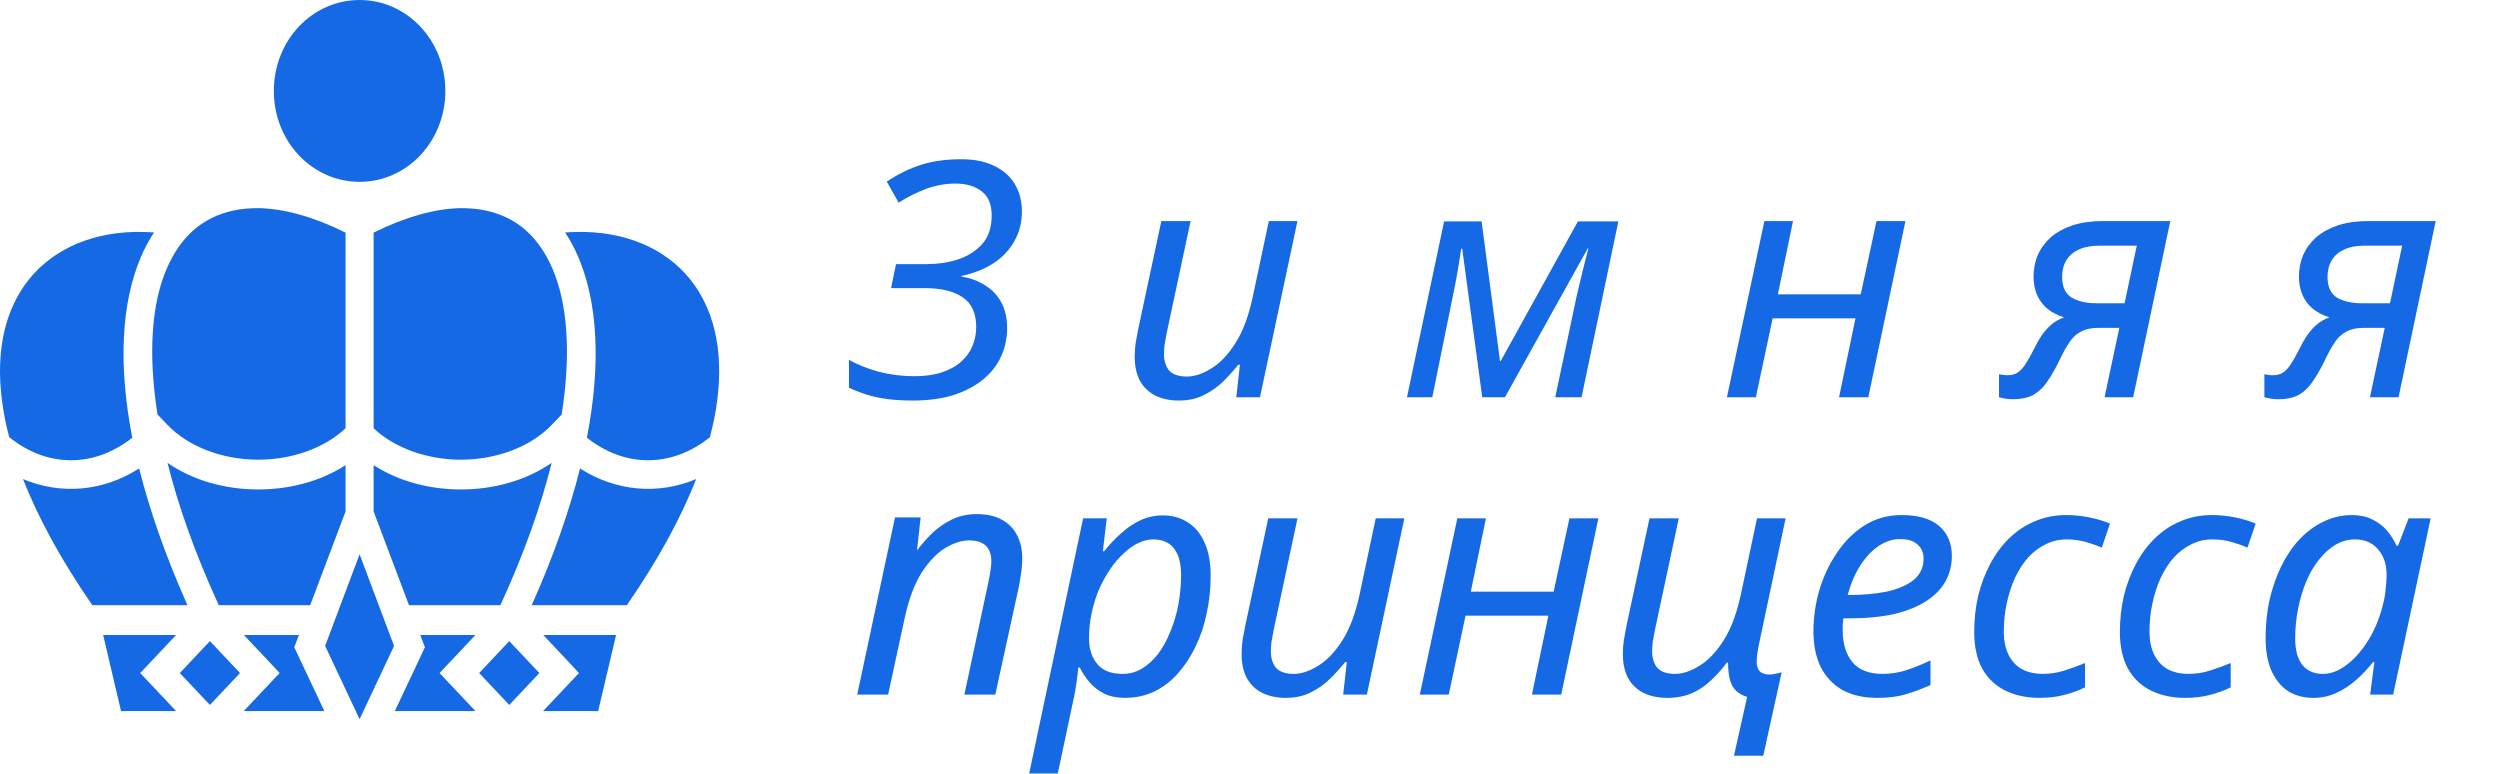
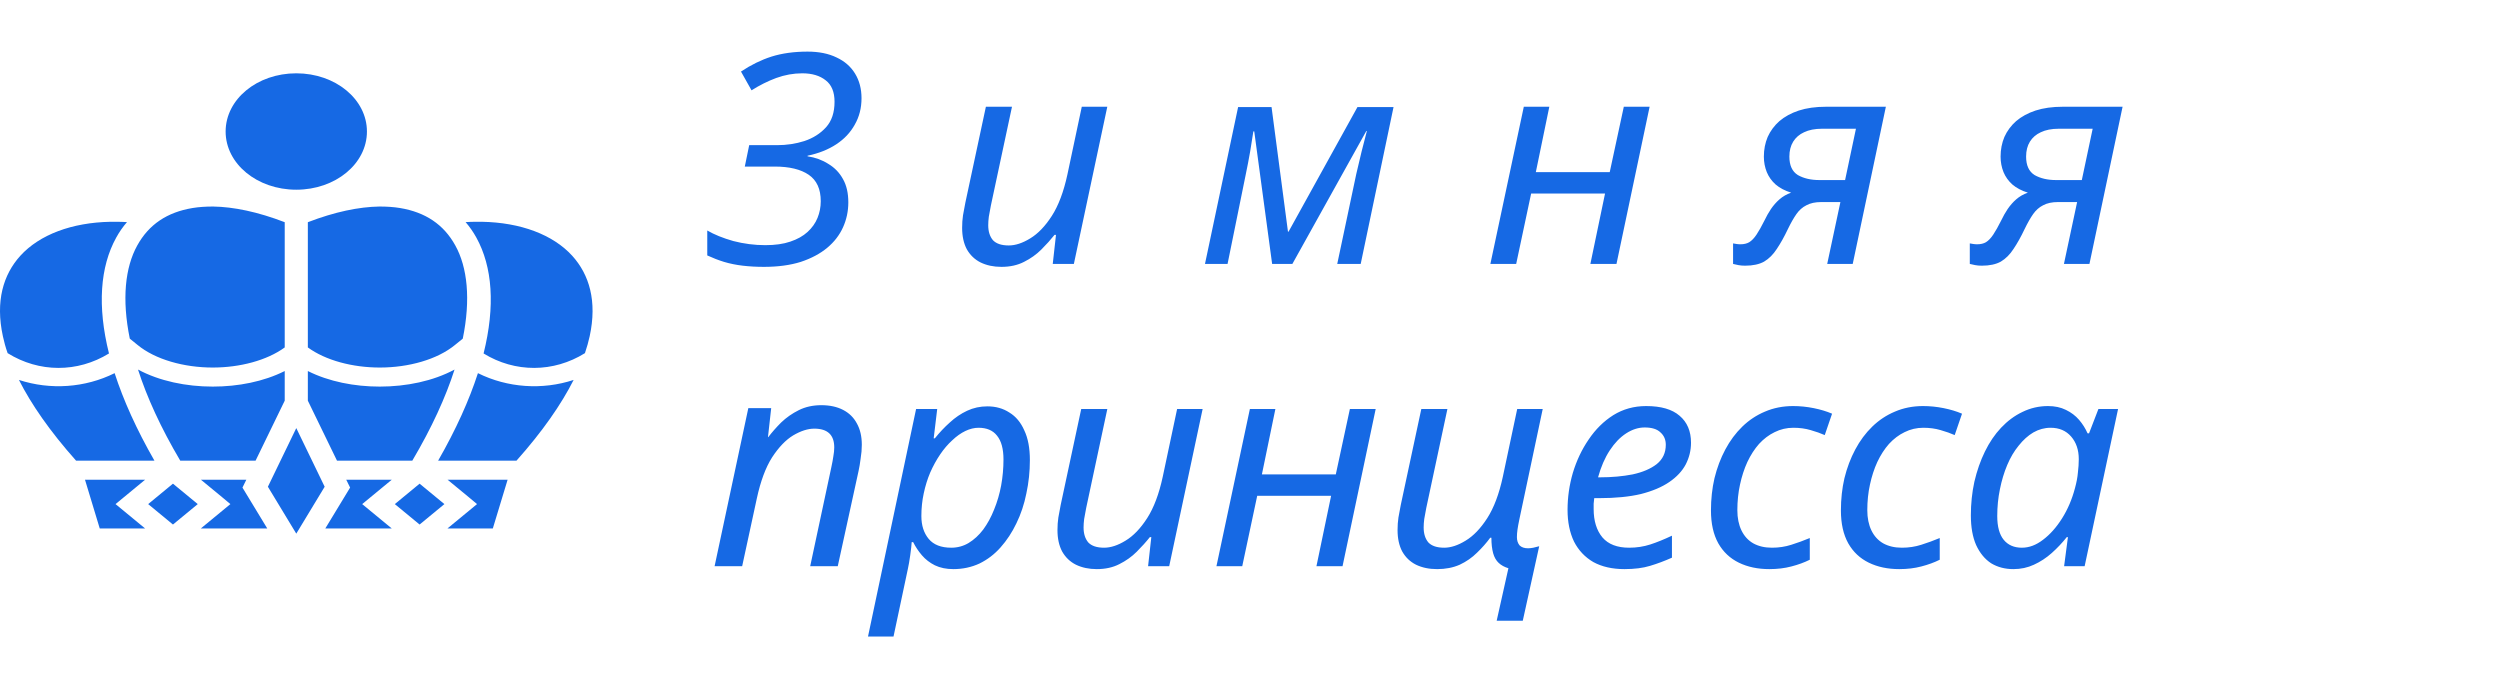
- <svg xmlns="http://www.w3.org/2000/svg" width="365" height="113" viewBox="0 0 365 113" fill="none">
-   <path d="M133.216 58.48C132 58.48 130.848 58.416 129.76 58.288C128.672 58.16 127.648 57.952 126.688 57.664C125.76 57.376 124.848 57.024 123.952 56.608V52.528C125.104 53.2 126.528 53.776 128.224 54.256C129.952 54.704 131.696 54.928 133.456 54.928C135.056 54.928 136.416 54.736 137.536 54.352C138.688 53.968 139.632 53.44 140.368 52.768C141.104 52.096 141.648 51.328 142 50.464C142.352 49.6 142.528 48.688 142.528 47.728C142.528 45.744 141.872 44.304 140.56 43.408C139.248 42.512 137.392 42.064 134.992 42.064H130.096L130.816 38.56H135.376C136.944 38.56 138.432 38.336 139.84 37.888C141.28 37.408 142.464 36.656 143.392 35.632C144.32 34.608 144.784 33.216 144.784 31.456C144.784 29.856 144.304 28.688 143.344 27.952C142.384 27.184 141.104 26.8 139.504 26.8C138.064 26.8 136.64 27.056 135.232 27.568C133.856 28.08 132.512 28.752 131.2 29.584L129.472 26.512C131.104 25.424 132.768 24.608 134.464 24.064C136.192 23.52 138.16 23.248 140.368 23.248C142.224 23.248 143.808 23.568 145.12 24.208C146.432 24.816 147.44 25.696 148.144 26.848C148.848 28 149.2 29.344 149.2 30.88C149.2 32.48 148.832 33.92 148.096 35.2C147.392 36.48 146.384 37.552 145.072 38.416C143.76 39.28 142.192 39.904 140.368 40.288V40.384C141.648 40.576 142.784 40.992 143.776 41.632C144.8 42.24 145.6 43.072 146.176 44.128C146.752 45.152 147.04 46.416 147.04 47.92C147.04 49.36 146.752 50.72 146.176 52C145.6 53.28 144.736 54.4 143.584 55.36C142.432 56.32 140.992 57.088 139.264 57.664C137.536 58.208 135.52 58.48 133.216 58.48ZM172.1 58.48C170.82 58.48 169.684 58.24 168.692 57.76C167.732 57.28 166.98 56.56 166.436 55.6C165.924 54.64 165.668 53.472 165.668 52.096C165.668 51.36 165.716 50.672 165.812 50.032C165.94 49.36 166.068 48.672 166.196 47.968L169.556 32.272H173.828L170.372 48.448C170.244 49.152 170.132 49.76 170.036 50.272C169.972 50.784 169.94 51.248 169.94 51.664C169.94 52.688 170.196 53.504 170.708 54.112C171.252 54.688 172.116 54.976 173.3 54.976C174.388 54.976 175.556 54.592 176.804 53.824C178.084 53.056 179.268 51.824 180.356 50.128C181.444 48.432 182.292 46.176 182.9 43.36L185.252 32.272H189.428L183.956 58H180.5L181.028 53.248H180.788C180.18 54.016 179.46 54.816 178.628 55.648C177.828 56.448 176.884 57.12 175.796 57.664C174.74 58.208 173.508 58.48 172.1 58.48ZM205.417 58L210.841 32.32H216.313L219.001 52.72H219.097L230.377 32.32H236.281L230.905 58H227.065L230.185 43.264C230.473 42.048 230.761 40.832 231.049 39.616C231.369 38.4 231.657 37.28 231.913 36.256H231.817L219.721 58H216.409L213.481 36.304H213.337C213.209 37.2 213.033 38.304 212.809 39.616C212.585 40.896 212.345 42.144 212.089 43.36L209.113 58H205.417ZM252.131 58L257.603 32.272H261.779L259.571 42.976H271.668L273.971 32.272H278.196L272.772 58H268.499L270.899 46.48H258.803L256.355 58H252.131ZM293.824 58.288C293.408 58.288 293.04 58.256 292.72 58.192C292.368 58.128 292.08 58.064 291.856 58V54.64C292.016 54.672 292.208 54.704 292.432 54.736C292.624 54.768 292.832 54.784 293.056 54.784C293.632 54.784 294.112 54.672 294.496 54.448C294.912 54.192 295.312 53.776 295.696 53.2C296.08 52.624 296.512 51.856 296.992 50.896C297.312 50.224 297.664 49.6 298.048 49.024C298.464 48.416 298.928 47.888 299.44 47.44C299.984 46.96 300.624 46.592 301.36 46.336C300.336 46.016 299.488 45.568 298.816 44.992C298.176 44.416 297.696 43.744 297.376 42.976C297.056 42.176 296.896 41.328 296.896 40.432C296.896 39.28 297.104 38.208 297.52 37.216C297.968 36.224 298.608 35.36 299.44 34.624C300.304 33.888 301.36 33.312 302.608 32.896C303.888 32.48 305.376 32.272 307.072 32.272H316.864L311.44 58H307.264L309.424 47.872H306.304C305.312 47.872 304.496 48.048 303.856 48.4C303.216 48.72 302.672 49.2 302.224 49.84C301.776 50.48 301.312 51.296 300.832 52.288C300.224 53.568 299.616 54.656 299.008 55.552C298.432 56.448 297.744 57.136 296.944 57.616C296.144 58.064 295.104 58.288 293.824 58.288ZM305.968 44.272H310.192L311.968 35.872H306.4C305.248 35.872 304.272 36.064 303.472 36.448C302.704 36.8 302.112 37.312 301.696 37.984C301.28 38.656 301.072 39.472 301.072 40.432C301.072 41.872 301.536 42.88 302.464 43.456C303.424 44 304.592 44.272 305.968 44.272ZM332.571 58.288C332.155 58.288 331.787 58.256 331.466 58.192C331.114 58.128 330.826 58.064 330.602 58V54.64C330.762 54.672 330.954 54.704 331.178 54.736C331.37 54.768 331.579 54.784 331.803 54.784C332.379 54.784 332.859 54.672 333.243 54.448C333.659 54.192 334.059 53.776 334.443 53.2C334.827 52.624 335.259 51.856 335.739 50.896C336.059 50.224 336.411 49.6 336.795 49.024C337.211 48.416 337.675 47.888 338.187 47.44C338.731 46.96 339.371 46.592 340.107 46.336C339.083 46.016 338.235 45.568 337.562 44.992C336.923 44.416 336.443 43.744 336.123 42.976C335.803 42.176 335.643 41.328 335.643 40.432C335.643 39.28 335.851 38.208 336.267 37.216C336.715 36.224 337.355 35.36 338.187 34.624C339.051 33.888 340.107 33.312 341.355 32.896C342.635 32.48 344.123 32.272 345.819 32.272H355.611L350.187 58H346.011L348.171 47.872H345.051C344.059 47.872 343.243 48.048 342.603 48.4C341.963 48.72 341.419 49.2 340.971 49.84C340.523 50.48 340.059 51.296 339.579 52.288C338.971 53.568 338.363 54.656 337.755 55.552C337.179 56.448 336.491 57.136 335.691 57.616C334.891 58.064 333.851 58.288 332.571 58.288ZM344.715 44.272H348.939L350.715 35.872H345.147C343.995 35.872 343.019 36.064 342.219 36.448C341.451 36.8 340.859 37.312 340.443 37.984C340.027 38.656 339.819 39.472 339.819 40.432C339.819 41.872 340.283 42.88 341.211 43.456C342.171 44 343.339 44.272 344.715 44.272Z" fill="#1669E4" />
-   <path d="M125.152 101.409L130.672 75.537H134.416L133.888 80.289H133.936C134.544 79.489 135.248 78.689 136.048 77.889C136.88 77.089 137.84 76.417 138.928 75.873C140.016 75.329 141.248 75.057 142.624 75.057C144 75.057 145.184 75.313 146.176 75.825C147.168 76.337 147.92 77.073 148.432 78.033C148.976 78.993 149.248 80.161 149.248 81.537C149.248 82.273 149.184 83.025 149.056 83.793C148.96 84.561 148.848 85.233 148.72 85.809L145.312 101.409H140.8L144.256 85.233C144.416 84.497 144.528 83.889 144.592 83.409C144.688 82.897 144.736 82.417 144.736 81.969C144.736 80.945 144.464 80.177 143.92 79.665C143.376 79.153 142.56 78.897 141.472 78.897C140.416 78.897 139.264 79.265 138.016 80.001C136.8 80.737 135.648 81.937 134.56 83.601C133.504 85.265 132.672 87.505 132.064 90.321L129.664 101.409H125.152ZM150.261 112.929L158.133 75.681H161.589L161.013 80.481H161.205C161.973 79.521 162.789 78.657 163.653 77.889C164.517 77.089 165.461 76.449 166.485 75.969C167.509 75.489 168.613 75.249 169.797 75.249C171.173 75.249 172.373 75.585 173.397 76.257C174.453 76.897 175.269 77.873 175.845 79.185C176.453 80.465 176.757 82.081 176.757 84.033C176.757 85.921 176.565 87.745 176.181 89.505C175.829 91.265 175.285 92.897 174.549 94.401C173.845 95.873 172.981 97.185 171.957 98.337C170.965 99.457 169.813 100.337 168.501 100.977C167.189 101.585 165.765 101.889 164.229 101.889C163.077 101.889 162.069 101.681 161.205 101.265C160.373 100.849 159.669 100.305 159.093 99.633C158.517 98.961 158.037 98.241 157.653 97.473H157.413C157.381 97.985 157.301 98.705 157.173 99.633C157.045 100.529 156.917 101.265 156.789 101.841L154.437 112.929H150.261ZM163.893 98.385C164.917 98.385 165.861 98.129 166.725 97.617C167.621 97.073 168.421 96.337 169.125 95.409C169.829 94.449 170.421 93.361 170.901 92.145C171.413 90.897 171.797 89.585 172.053 88.209C172.309 86.801 172.437 85.377 172.437 83.937C172.437 82.209 172.085 80.913 171.381 80.049C170.709 79.185 169.701 78.753 168.357 78.753C167.653 78.753 166.933 78.929 166.197 79.281C165.461 79.633 164.741 80.145 164.037 80.817C163.333 81.457 162.677 82.225 162.069 83.121C161.461 84.017 160.917 85.009 160.437 86.097C159.989 87.153 159.637 88.289 159.381 89.505C159.125 90.689 158.997 91.921 158.997 93.201C158.997 94.737 159.397 95.985 160.197 96.945C160.997 97.905 162.229 98.385 163.893 98.385ZM187.706 101.889C186.426 101.889 185.29 101.649 184.298 101.169C183.338 100.689 182.586 99.969 182.042 99.009C181.53 98.049 181.274 96.881 181.274 95.505C181.274 94.769 181.322 94.081 181.418 93.441C181.546 92.769 181.674 92.081 181.802 91.377L185.162 75.681H189.434L185.978 91.857C185.85 92.561 185.738 93.169 185.642 93.681C185.578 94.193 185.546 94.657 185.546 95.073C185.546 96.097 185.802 96.913 186.314 97.521C186.858 98.097 187.722 98.385 188.906 98.385C189.994 98.385 191.162 98.001 192.41 97.233C193.69 96.465 194.874 95.233 195.962 93.537C197.05 91.841 197.898 89.585 198.506 86.769L200.858 75.681H205.034L199.562 101.409H196.106L196.634 96.657H196.394C195.786 97.425 195.066 98.225 194.234 99.057C193.434 99.857 192.49 100.529 191.402 101.073C190.346 101.617 189.114 101.889 187.706 101.889ZM207.295 101.409L212.767 75.681H216.943L214.735 86.385H226.831L229.135 75.681H233.359L227.935 101.409H223.663L226.063 89.889H213.967L211.519 101.409H207.295ZM255.083 101.745C254.443 101.553 253.915 101.265 253.499 100.881C253.083 100.497 252.779 99.969 252.587 99.297C252.395 98.593 252.299 97.745 252.299 96.753H252.107C251.499 97.585 250.779 98.401 249.947 99.201C249.147 100.001 248.203 100.657 247.115 101.169C246.027 101.649 244.795 101.889 243.419 101.889C242.107 101.889 240.955 101.649 239.963 101.169C239.003 100.689 238.251 99.969 237.707 99.009C237.195 98.049 236.939 96.881 236.939 95.505C236.939 94.769 236.987 94.081 237.083 93.441C237.211 92.769 237.339 92.081 237.467 91.377L240.827 75.681H245.099L241.643 91.857C241.515 92.561 241.403 93.169 241.307 93.681C241.243 94.193 241.211 94.657 241.211 95.073C241.211 96.097 241.467 96.913 241.979 97.521C242.523 98.097 243.387 98.385 244.571 98.385C245.659 98.385 246.827 98.001 248.075 97.233C249.355 96.465 250.539 95.233 251.627 93.537C252.715 91.841 253.563 89.585 254.171 86.769L256.523 75.681H260.699L256.859 93.825C256.731 94.433 256.635 94.961 256.571 95.409C256.507 95.857 256.475 96.273 256.475 96.657C256.475 97.201 256.619 97.649 256.907 98.001C257.227 98.321 257.691 98.481 258.299 98.481C258.555 98.481 258.843 98.449 259.163 98.385C259.483 98.321 259.803 98.241 260.123 98.145L257.435 110.337H253.163L255.083 101.745ZM274.075 101.889C272.091 101.889 270.395 101.505 268.987 100.737C267.611 99.937 266.555 98.817 265.819 97.377C265.115 95.905 264.763 94.177 264.763 92.193C264.763 90.145 265.051 88.129 265.627 86.145C266.235 84.129 267.099 82.305 268.219 80.673C269.339 79.009 270.683 77.681 272.251 76.689C273.851 75.697 275.643 75.201 277.627 75.201C280.059 75.201 281.883 75.729 283.099 76.785C284.347 77.841 284.971 79.313 284.971 81.201C284.971 82.449 284.683 83.633 284.107 84.753C283.531 85.841 282.635 86.801 281.419 87.633C280.203 88.465 278.651 89.121 276.763 89.601C274.875 90.049 272.603 90.273 269.947 90.273H269.131C269.099 90.561 269.067 90.865 269.035 91.185C269.035 91.505 269.035 91.793 269.035 92.049C269.035 94.001 269.515 95.553 270.475 96.705C271.435 97.825 272.891 98.385 274.843 98.385C276.059 98.385 277.211 98.209 278.299 97.857C279.387 97.505 280.571 97.025 281.851 96.417V100.017C280.635 100.561 279.435 101.009 278.251 101.361C277.099 101.713 275.707 101.889 274.075 101.889ZM270.091 86.865C272.011 86.865 273.787 86.705 275.419 86.385C277.051 86.033 278.363 85.473 279.355 84.705C280.347 83.905 280.843 82.849 280.843 81.537C280.843 80.705 280.555 80.033 279.979 79.521C279.435 78.977 278.571 78.705 277.387 78.705C276.363 78.705 275.355 79.025 274.363 79.665C273.371 80.305 272.475 81.233 271.675 82.449C270.875 83.665 270.235 85.137 269.755 86.865H270.091ZM297.788 101.889C295.9 101.889 294.236 101.537 292.796 100.833C291.356 100.129 290.236 99.073 289.436 97.665C288.636 96.225 288.236 94.433 288.236 92.289C288.236 90.433 288.428 88.673 288.812 87.009C289.228 85.313 289.82 83.745 290.588 82.305C291.356 80.865 292.284 79.617 293.372 78.561C294.46 77.505 295.692 76.689 297.068 76.113C298.476 75.505 300.012 75.201 301.676 75.201C302.796 75.201 303.916 75.313 305.036 75.537C306.156 75.761 307.164 76.065 308.06 76.449L306.86 79.953C306.22 79.665 305.452 79.393 304.556 79.137C303.692 78.881 302.748 78.753 301.724 78.753C300.636 78.753 299.612 78.993 298.652 79.473C297.724 79.921 296.876 80.561 296.108 81.393C295.372 82.225 294.732 83.217 294.188 84.369C293.676 85.489 293.276 86.721 292.988 88.065C292.7 89.377 292.556 90.769 292.556 92.241C292.556 93.521 292.78 94.625 293.228 95.553C293.676 96.481 294.316 97.185 295.148 97.665C296.012 98.145 297.036 98.385 298.22 98.385C299.34 98.385 300.396 98.225 301.388 97.905C302.412 97.585 303.42 97.217 304.412 96.801V100.353C303.516 100.801 302.508 101.169 301.388 101.457C300.3 101.745 299.1 101.889 297.788 101.889ZM319.058 101.889C317.17 101.889 315.506 101.537 314.066 100.833C312.626 100.129 311.506 99.073 310.706 97.665C309.906 96.225 309.506 94.433 309.506 92.289C309.506 90.433 309.698 88.673 310.082 87.009C310.498 85.313 311.09 83.745 311.858 82.305C312.626 80.865 313.554 79.617 314.642 78.561C315.73 77.505 316.962 76.689 318.338 76.113C319.747 75.505 321.283 75.201 322.946 75.201C324.066 75.201 325.187 75.313 326.307 75.537C327.427 75.761 328.435 76.065 329.331 76.449L328.131 79.953C327.49 79.665 326.722 79.393 325.826 79.137C324.963 78.881 324.019 78.753 322.995 78.753C321.907 78.753 320.883 78.993 319.923 79.473C318.995 79.921 318.147 80.561 317.378 81.393C316.642 82.225 316.002 83.217 315.458 84.369C314.946 85.489 314.546 86.721 314.258 88.065C313.97 89.377 313.826 90.769 313.826 92.241C313.826 93.521 314.05 94.625 314.498 95.553C314.946 96.481 315.586 97.185 316.418 97.665C317.282 98.145 318.306 98.385 319.49 98.385C320.61 98.385 321.667 98.225 322.659 97.905C323.682 97.585 324.69 97.217 325.683 96.801V100.353C324.787 100.801 323.779 101.169 322.659 101.457C321.571 101.745 320.371 101.889 319.058 101.889ZM337.737 101.889C336.361 101.889 335.145 101.569 334.089 100.929C333.065 100.257 332.249 99.265 331.641 97.953C331.065 96.641 330.777 95.025 330.777 93.105C330.777 91.185 330.969 89.345 331.353 87.585C331.769 85.793 332.345 84.145 333.081 82.641C333.817 81.137 334.697 79.841 335.721 78.753C336.777 77.633 337.945 76.769 339.225 76.161C340.537 75.521 341.929 75.201 343.401 75.201C344.521 75.201 345.497 75.409 346.329 75.825C347.193 76.241 347.913 76.785 348.489 77.457C349.065 78.129 349.529 78.865 349.881 79.665H350.121L351.657 75.681H354.873L349.401 101.409H346.041L346.665 96.657H346.473C345.737 97.585 344.921 98.449 344.025 99.249C343.129 100.049 342.153 100.689 341.097 101.169C340.073 101.649 338.953 101.889 337.737 101.889ZM339.129 98.385C340.313 98.385 341.465 97.953 342.585 97.089C343.737 96.225 344.777 95.057 345.705 93.585C346.633 92.113 347.337 90.465 347.817 88.641C348.073 87.713 348.233 86.865 348.297 86.097C348.393 85.297 348.441 84.561 348.441 83.889C348.441 82.385 348.025 81.153 347.193 80.193C346.361 79.233 345.241 78.753 343.833 78.753C342.841 78.753 341.897 79.009 341.001 79.521C340.137 80.033 339.337 80.753 338.601 81.681C337.865 82.577 337.241 83.633 336.729 84.849C336.217 86.065 335.817 87.393 335.529 88.833C335.241 90.241 335.097 91.697 335.097 93.201C335.097 94.929 335.449 96.225 336.153 97.089C336.857 97.953 337.849 98.385 339.129 98.385Z" fill="#1669E4" />
-   <path d="M52.5 0C45.557 0 39.98 5.921 39.98 13.28C39.98 20.633 45.557 26.549 52.5 26.549C59.443 26.549 65.02 20.633 65.02 13.28C65.02 5.921 59.443 0 52.5 0ZM37.772 30.388C36.475 30.388 35.246 30.485 34.13 30.726C29.6 31.692 26.368 34.493 24.319 39.274C22.18 44.248 21.565 51.492 22.999 60.523L24.365 61.947C27.506 65.279 32.582 67.115 37.704 67.115C42.507 67.115 47.287 65.497 50.451 62.527V33.962C45.671 31.595 41.392 30.46 37.772 30.388ZM67.228 30.388C63.608 30.46 59.329 31.595 54.549 33.962V62.527C57.713 65.497 62.493 67.115 67.296 67.115C72.418 67.115 77.494 65.279 80.635 61.947L82.001 60.523C83.435 51.492 82.82 44.248 80.681 39.274C78.632 34.493 75.4 31.692 70.87 30.726C69.754 30.485 68.525 30.388 67.228 30.388ZM19.63 33.865H19.584C12.756 34.034 7.019 36.787 3.605 41.616C0.577 45.914 -0.834 51.975 0.509 59.967C0.714 61.199 0.987 62.503 1.351 63.831C6.928 68.298 13.712 68.322 19.311 63.903C17.217 53.086 17.741 44.127 20.586 37.487C21.132 36.207 21.77 35.024 22.498 33.938C21.838 33.889 21.178 33.865 20.541 33.865H19.653C19.63 33.865 19.63 33.841 19.63 33.865ZM85.37 33.865C85.37 33.841 85.37 33.865 85.347 33.865H84.459C83.822 33.865 83.162 33.889 82.502 33.938C83.23 35.024 83.868 36.207 84.414 37.487C87.259 44.127 87.783 53.086 85.689 63.903C91.266 68.322 98.072 68.298 103.649 63.831C103.99 62.503 104.286 61.199 104.491 59.967C105.834 51.975 104.423 45.914 101.395 41.616C97.981 36.787 92.244 34.034 85.415 33.865H85.37ZM24.456 67.573C26.026 73.876 28.485 80.83 31.945 88.363H45.284L50.451 74.672V67.911C46.718 70.326 42.188 71.461 37.704 71.461C32.992 71.461 28.257 70.205 24.456 67.573ZM80.544 67.573C76.743 70.205 72.008 71.461 67.296 71.461C62.812 71.461 58.282 70.326 54.549 67.911V74.672L59.716 88.363H73.055C76.515 80.83 78.974 73.876 80.544 67.573ZM20.313 68.394C15.077 71.751 8.909 72.282 3.354 69.94C5.54 75.493 8.84 81.651 13.484 88.363H27.369C24.183 81.216 21.861 74.552 20.313 68.394ZM84.687 68.394C83.139 74.552 80.817 81.216 77.63 88.363H91.516C96.16 81.651 99.46 75.493 101.646 69.94C96.114 72.282 89.923 71.751 84.687 68.394ZM52.5 80.926L47.469 94.303L52.5 105L57.531 94.303L52.5 80.926ZM15.062 92.71L17.672 103.817H25.708L20.472 98.263L25.708 92.71H15.062ZM35.61 92.71L39.388 96.718L40.822 98.263L35.587 103.817H47.355L42.962 94.496L43.645 92.71H35.61ZM61.355 92.71L61.696 93.603L62.038 94.496L57.645 103.817H69.413L64.177 98.263L69.413 92.71H61.355ZM79.315 92.71L83.094 96.718L84.528 98.263L79.292 103.817H87.328L89.945 92.71H79.315ZM30.647 93.603L26.254 98.263L30.647 102.923L35.041 98.263L30.647 93.603ZM74.353 93.603L69.959 98.263L74.353 102.923L78.746 98.263L74.353 93.603Z" fill="#1669E4" />
+ <svg xmlns="http://www.w3.org/2000/svg" width="341" height="94" viewBox="0 0 341 94" fill="none">
+   <path d="M104.191 36.4C103.178 36.4 102.218 36.347 101.311 36.24C100.404 36.133 99.551 35.96 98.751 35.72C97.978 35.48 97.218 35.187 96.471 34.84V31.44C97.431 32 98.618 32.48 100.031 32.88C101.471 33.253 102.924 33.44 104.391 33.44C105.724 33.44 106.858 33.28 107.791 32.96C108.751 32.64 109.538 32.2 110.151 31.64C110.764 31.08 111.218 30.44 111.511 29.72C111.804 29 111.951 28.24 111.951 27.44C111.951 25.787 111.404 24.587 110.311 23.84C109.218 23.093 107.671 22.72 105.671 22.72H101.591L102.191 19.8H105.991C107.298 19.8 108.538 19.613 109.711 19.24C110.911 18.84 111.898 18.213 112.671 17.36C113.444 16.507 113.831 15.347 113.831 13.88C113.831 12.547 113.431 11.573 112.631 10.96C111.831 10.32 110.764 10 109.431 10C108.231 10 107.044 10.213 105.871 10.64C104.724 11.067 103.604 11.627 102.511 12.32L101.071 9.76C102.431 8.853 103.818 8.173 105.231 7.72C106.671 7.267 108.311 7.04 110.151 7.04C111.698 7.04 113.018 7.307 114.111 7.84C115.204 8.347 116.044 9.08 116.631 10.04C117.218 11 117.511 12.12 117.511 13.4C117.511 14.733 117.204 15.933 116.591 17C116.004 18.067 115.164 18.96 114.071 19.68C112.978 20.4 111.671 20.92 110.151 21.24V21.32C111.218 21.48 112.164 21.827 112.991 22.36C113.844 22.867 114.511 23.56 114.991 24.44C115.471 25.293 115.711 26.347 115.711 27.6C115.711 28.8 115.471 29.933 114.991 31C114.511 32.067 113.791 33 112.831 33.8C111.871 34.6 110.671 35.24 109.231 35.72C107.791 36.173 106.111 36.4 104.191 36.4ZM136.595 36.4C135.528 36.4 134.581 36.2 133.755 35.8C132.955 35.4 132.328 34.8 131.875 34C131.448 33.2 131.235 32.227 131.235 31.08C131.235 30.467 131.275 29.893 131.355 29.36C131.461 28.8 131.568 28.227 131.675 27.64L134.475 14.56H138.035L135.155 28.04C135.048 28.627 134.955 29.133 134.875 29.56C134.821 29.987 134.795 30.373 134.795 30.72C134.795 31.573 135.008 32.253 135.435 32.76C135.888 33.24 136.608 33.48 137.595 33.48C138.501 33.48 139.475 33.16 140.515 32.52C141.581 31.88 142.568 30.853 143.475 29.44C144.381 28.027 145.088 26.147 145.595 23.8L147.555 14.56H151.035L146.475 36H143.595L144.035 32.04H143.835C143.328 32.68 142.728 33.347 142.035 34.04C141.368 34.707 140.581 35.267 139.675 35.72C138.795 36.173 137.768 36.4 136.595 36.4ZM164.359 36L168.879 14.6H173.439L175.679 31.6H175.759L185.159 14.6H190.079L185.599 36H182.399L184.999 23.72C185.239 22.707 185.479 21.693 185.719 20.68C185.985 19.667 186.225 18.733 186.439 17.88H186.359L176.279 36H173.519L171.079 17.92H170.959C170.852 18.667 170.705 19.587 170.519 20.68C170.332 21.747 170.132 22.787 169.919 23.8L167.439 36H164.359ZM203.287 36L207.847 14.56H211.327L209.487 23.48H219.567L221.487 14.56H225.007L220.487 36H216.927L218.927 26.4H208.847L206.807 36H203.287ZM238.031 36.24C237.684 36.24 237.377 36.213 237.111 36.16C236.817 36.107 236.577 36.053 236.391 36V33.2C236.524 33.227 236.684 33.253 236.871 33.28C237.031 33.307 237.204 33.32 237.391 33.32C237.871 33.32 238.271 33.227 238.591 33.04C238.937 32.827 239.271 32.48 239.591 32C239.911 31.52 240.271 30.88 240.671 30.08C240.937 29.52 241.231 29 241.551 28.52C241.897 28.013 242.284 27.573 242.711 27.2C243.164 26.8 243.697 26.493 244.311 26.28C243.457 26.013 242.751 25.64 242.191 25.16C241.657 24.68 241.257 24.12 240.991 23.48C240.724 22.813 240.591 22.107 240.591 21.36C240.591 20.4 240.764 19.507 241.111 18.68C241.484 17.853 242.017 17.133 242.711 16.52C243.431 15.907 244.311 15.427 245.351 15.08C246.417 14.733 247.657 14.56 249.071 14.56H257.231L252.711 36H249.231L251.031 27.56H248.431C247.604 27.56 246.924 27.707 246.391 28C245.857 28.267 245.404 28.667 245.031 29.2C244.657 29.733 244.271 30.413 243.871 31.24C243.364 32.307 242.857 33.213 242.351 33.96C241.871 34.707 241.297 35.28 240.631 35.68C239.964 36.053 239.097 36.24 238.031 36.24ZM248.151 24.56H251.671L253.151 17.56H248.511C247.551 17.56 246.737 17.72 246.071 18.04C245.431 18.333 244.937 18.76 244.591 19.32C244.244 19.88 244.071 20.56 244.071 21.36C244.071 22.56 244.457 23.4 245.231 23.88C246.031 24.333 247.004 24.56 248.151 24.56ZM270.32 36.24C269.973 36.24 269.667 36.213 269.4 36.16C269.107 36.107 268.867 36.053 268.68 36V33.2C268.813 33.227 268.973 33.253 269.16 33.28C269.32 33.307 269.493 33.32 269.68 33.32C270.16 33.32 270.56 33.227 270.88 33.04C271.227 32.827 271.56 32.48 271.88 32C272.2 31.52 272.56 30.88 272.96 30.08C273.227 29.52 273.52 29 273.84 28.52C274.187 28.013 274.573 27.573 275 27.2C275.453 26.8 275.987 26.493 276.6 26.28C275.747 26.013 275.04 25.64 274.48 25.16C273.947 24.68 273.547 24.12 273.28 23.48C273.013 22.813 272.88 22.107 272.88 21.36C272.88 20.4 273.053 19.507 273.4 18.68C273.773 17.853 274.307 17.133 275 16.52C275.72 15.907 276.6 15.427 277.64 15.08C278.707 14.733 279.947 14.56 281.36 14.56H289.52L285 36H281.52L283.32 27.56H280.72C279.893 27.56 279.213 27.707 278.68 28C278.147 28.267 277.693 28.667 277.32 29.2C276.947 29.733 276.56 30.413 276.16 31.24C275.653 32.307 275.147 33.213 274.64 33.96C274.16 34.707 273.587 35.28 272.92 35.68C272.253 36.053 271.387 36.24 270.32 36.24ZM280.44 24.56H283.96L285.44 17.56H280.8C279.84 17.56 279.027 17.72 278.36 18.04C277.72 18.333 277.227 18.76 276.88 19.32C276.533 19.88 276.36 20.56 276.36 21.36C276.36 22.56 276.747 23.4 277.52 23.88C278.32 24.333 279.293 24.56 280.44 24.56Z" fill="#1669E4" />
+   <path d="M97.471 77.227L102.071 55.667H105.191L104.751 59.627H104.791C105.298 58.96 105.884 58.293 106.551 57.627C107.244 56.96 108.044 56.4 108.951 55.947C109.858 55.493 110.884 55.267 112.031 55.267C113.178 55.267 114.164 55.48 114.991 55.907C115.818 56.333 116.444 56.947 116.871 57.747C117.324 58.547 117.551 59.52 117.551 60.667C117.551 61.28 117.498 61.907 117.391 62.547C117.311 63.187 117.218 63.747 117.111 64.227L114.271 77.227H110.511L113.391 63.747C113.524 63.133 113.618 62.627 113.671 62.227C113.751 61.8 113.791 61.4 113.791 61.027C113.791 60.173 113.564 59.533 113.111 59.107C112.658 58.68 111.978 58.467 111.071 58.467C110.191 58.467 109.231 58.773 108.191 59.387C107.178 60 106.218 61 105.311 62.387C104.431 63.773 103.738 65.64 103.231 67.987L101.231 77.227H97.471ZM118.395 86.827L124.955 55.787H127.835L127.355 59.787H127.515C128.155 58.987 128.835 58.267 129.555 57.627C130.275 56.96 131.062 56.427 131.915 56.027C132.769 55.627 133.689 55.427 134.675 55.427C135.822 55.427 136.822 55.707 137.675 56.267C138.555 56.8 139.235 57.613 139.715 58.707C140.222 59.773 140.475 61.12 140.475 62.747C140.475 64.32 140.315 65.84 139.995 67.307C139.702 68.773 139.249 70.133 138.635 71.387C138.049 72.613 137.329 73.707 136.475 74.667C135.649 75.6 134.689 76.333 133.595 76.867C132.502 77.373 131.315 77.627 130.035 77.627C129.075 77.627 128.235 77.453 127.515 77.107C126.822 76.76 126.235 76.307 125.755 75.747C125.275 75.187 124.875 74.587 124.555 73.947H124.355C124.329 74.373 124.262 74.973 124.155 75.747C124.049 76.493 123.942 77.107 123.835 77.587L121.875 86.827H118.395ZM129.755 74.707C130.609 74.707 131.395 74.493 132.115 74.067C132.862 73.613 133.529 73 134.115 72.227C134.702 71.427 135.195 70.52 135.595 69.507C136.022 68.467 136.342 67.373 136.555 66.227C136.769 65.053 136.875 63.867 136.875 62.667C136.875 61.227 136.582 60.147 135.995 59.427C135.435 58.707 134.595 58.347 133.475 58.347C132.889 58.347 132.289 58.493 131.675 58.787C131.062 59.08 130.462 59.507 129.875 60.067C129.289 60.6 128.742 61.24 128.235 61.987C127.729 62.733 127.275 63.56 126.875 64.467C126.502 65.347 126.209 66.293 125.995 67.307C125.782 68.293 125.675 69.32 125.675 70.387C125.675 71.667 126.009 72.707 126.675 73.507C127.342 74.307 128.369 74.707 129.755 74.707ZM149.599 77.627C148.533 77.627 147.586 77.427 146.759 77.027C145.959 76.627 145.333 76.027 144.879 75.227C144.453 74.427 144.239 73.453 144.239 72.307C144.239 71.693 144.279 71.12 144.359 70.587C144.466 70.027 144.573 69.453 144.679 68.867L147.479 55.787H151.039L148.159 69.267C148.053 69.853 147.959 70.36 147.879 70.787C147.826 71.213 147.799 71.6 147.799 71.947C147.799 72.8 148.013 73.48 148.439 73.987C148.893 74.467 149.613 74.707 150.599 74.707C151.506 74.707 152.479 74.387 153.519 73.747C154.586 73.107 155.573 72.08 156.479 70.667C157.386 69.253 158.093 67.373 158.599 65.027L160.559 55.787H164.039L159.479 77.227H156.599L157.039 73.267H156.839C156.333 73.907 155.733 74.573 155.039 75.267C154.373 75.933 153.586 76.493 152.679 76.947C151.799 77.4 150.773 77.627 149.599 77.627ZM165.923 77.227L170.483 55.787H173.963L172.123 64.707H182.203L184.123 55.787H187.643L183.123 77.227H179.563L181.563 67.627H171.483L169.443 77.227H165.923ZM205.747 77.507C205.213 77.347 204.773 77.107 204.427 76.787C204.08 76.467 203.827 76.027 203.667 75.467C203.507 74.88 203.427 74.173 203.427 73.347H203.267C202.76 74.04 202.16 74.72 201.467 75.387C200.8 76.053 200.013 76.6 199.107 77.027C198.2 77.427 197.173 77.627 196.027 77.627C194.933 77.627 193.973 77.427 193.147 77.027C192.347 76.627 191.72 76.027 191.267 75.227C190.84 74.427 190.627 73.453 190.627 72.307C190.627 71.693 190.667 71.12 190.747 70.587C190.853 70.027 190.96 69.453 191.067 68.867L193.867 55.787H197.427L194.547 69.267C194.44 69.853 194.347 70.36 194.267 70.787C194.213 71.213 194.187 71.6 194.187 71.947C194.187 72.8 194.4 73.48 194.827 73.987C195.28 74.467 196 74.707 196.987 74.707C197.893 74.707 198.867 74.387 199.907 73.747C200.973 73.107 201.96 72.08 202.867 70.667C203.773 69.253 204.48 67.373 204.987 65.027L206.947 55.787H210.427L207.227 70.907C207.12 71.413 207.04 71.853 206.987 72.227C206.933 72.6 206.907 72.947 206.907 73.267C206.907 73.72 207.027 74.093 207.267 74.387C207.533 74.653 207.92 74.787 208.427 74.787C208.64 74.787 208.88 74.76 209.147 74.707C209.413 74.653 209.68 74.587 209.947 74.507L207.707 84.667H204.147L205.747 77.507ZM221.574 77.627C219.921 77.627 218.507 77.307 217.334 76.667C216.187 76 215.307 75.067 214.694 73.867C214.107 72.64 213.814 71.2 213.814 69.547C213.814 67.84 214.054 66.16 214.534 64.507C215.041 62.827 215.761 61.307 216.694 59.947C217.627 58.56 218.747 57.453 220.054 56.627C221.387 55.8 222.881 55.387 224.534 55.387C226.561 55.387 228.081 55.827 229.094 56.707C230.134 57.587 230.654 58.813 230.654 60.387C230.654 61.427 230.414 62.413 229.934 63.347C229.454 64.253 228.707 65.053 227.694 65.747C226.681 66.44 225.387 66.987 223.814 67.387C222.241 67.76 220.347 67.947 218.134 67.947H217.454C217.427 68.187 217.401 68.44 217.374 68.707C217.374 68.973 217.374 69.213 217.374 69.427C217.374 71.053 217.774 72.347 218.574 73.307C219.374 74.24 220.587 74.707 222.214 74.707C223.227 74.707 224.187 74.56 225.094 74.267C226.001 73.973 226.987 73.573 228.054 73.067V76.067C227.041 76.52 226.041 76.893 225.054 77.187C224.094 77.48 222.934 77.627 221.574 77.627ZM218.254 65.107C219.854 65.107 221.334 64.973 222.694 64.707C224.054 64.413 225.147 63.947 225.974 63.307C226.801 62.64 227.214 61.76 227.214 60.667C227.214 59.973 226.974 59.413 226.494 58.987C226.041 58.533 225.321 58.307 224.334 58.307C223.481 58.307 222.641 58.573 221.814 59.107C220.987 59.64 220.241 60.413 219.574 61.427C218.907 62.44 218.374 63.667 217.974 65.107H218.254ZM241.335 77.627C239.762 77.627 238.375 77.333 237.175 76.747C235.975 76.16 235.042 75.28 234.375 74.107C233.708 72.907 233.375 71.413 233.375 69.627C233.375 68.08 233.535 66.613 233.855 65.227C234.202 63.813 234.695 62.507 235.335 61.307C235.975 60.107 236.748 59.067 237.655 58.187C238.562 57.307 239.588 56.627 240.735 56.147C241.908 55.64 243.188 55.387 244.575 55.387C245.508 55.387 246.442 55.48 247.375 55.667C248.308 55.853 249.148 56.107 249.895 56.427L248.895 59.347C248.362 59.107 247.722 58.88 246.975 58.667C246.255 58.453 245.468 58.347 244.615 58.347C243.708 58.347 242.855 58.547 242.055 58.947C241.282 59.32 240.575 59.853 239.935 60.547C239.322 61.24 238.788 62.067 238.335 63.027C237.908 63.96 237.575 64.987 237.335 66.107C237.095 67.2 236.975 68.36 236.975 69.587C236.975 70.653 237.162 71.573 237.535 72.347C237.908 73.12 238.442 73.707 239.135 74.107C239.855 74.507 240.708 74.707 241.695 74.707C242.628 74.707 243.508 74.573 244.335 74.307C245.188 74.04 246.028 73.733 246.855 73.387V76.347C246.108 76.72 245.268 77.027 244.335 77.267C243.428 77.507 242.428 77.627 241.335 77.627ZM259.06 77.627C257.487 77.627 256.1 77.333 254.9 76.747C253.7 76.16 252.767 75.28 252.1 74.107C251.433 72.907 251.1 71.413 251.1 69.627C251.1 68.08 251.26 66.613 251.58 65.227C251.927 63.813 252.42 62.507 253.06 61.307C253.7 60.107 254.473 59.067 255.38 58.187C256.287 57.307 257.313 56.627 258.46 56.147C259.633 55.64 260.913 55.387 262.3 55.387C263.233 55.387 264.167 55.48 265.1 55.667C266.033 55.853 266.873 56.107 267.62 56.427L266.62 59.347C266.087 59.107 265.447 58.88 264.7 58.667C263.98 58.453 263.193 58.347 262.34 58.347C261.433 58.347 260.58 58.547 259.78 58.947C259.007 59.32 258.3 59.853 257.66 60.547C257.047 61.24 256.513 62.067 256.06 63.027C255.633 63.96 255.3 64.987 255.06 66.107C254.82 67.2 254.7 68.36 254.7 69.587C254.7 70.653 254.887 71.573 255.26 72.347C255.633 73.12 256.167 73.707 256.86 74.107C257.58 74.507 258.433 74.707 259.42 74.707C260.353 74.707 261.233 74.573 262.06 74.307C262.913 74.04 263.753 73.733 264.58 73.387V76.347C263.833 76.72 262.993 77.027 262.06 77.267C261.153 77.507 260.153 77.627 259.06 77.627ZM274.625 77.627C273.478 77.627 272.465 77.36 271.585 76.827C270.732 76.267 270.052 75.44 269.545 74.347C269.065 73.253 268.825 71.907 268.825 70.307C268.825 68.707 268.985 67.173 269.305 65.707C269.652 64.213 270.132 62.84 270.745 61.587C271.358 60.333 272.092 59.253 272.945 58.347C273.825 57.413 274.798 56.693 275.865 56.187C276.958 55.653 278.118 55.387 279.345 55.387C280.278 55.387 281.092 55.56 281.785 55.907C282.505 56.253 283.105 56.707 283.585 57.267C284.065 57.827 284.452 58.44 284.745 59.107H284.945L286.225 55.787H288.905L284.345 77.227H281.545L282.065 73.267H281.905C281.292 74.04 280.612 74.76 279.865 75.427C279.118 76.093 278.305 76.627 277.425 77.027C276.572 77.427 275.638 77.627 274.625 77.627ZM275.785 74.707C276.772 74.707 277.732 74.347 278.665 73.627C279.625 72.907 280.492 71.933 281.265 70.707C282.038 69.48 282.625 68.107 283.025 66.587C283.238 65.813 283.372 65.107 283.425 64.467C283.505 63.8 283.545 63.187 283.545 62.627C283.545 61.373 283.198 60.347 282.505 59.547C281.812 58.747 280.878 58.347 279.705 58.347C278.878 58.347 278.092 58.56 277.345 58.987C276.625 59.413 275.958 60.013 275.345 60.787C274.732 61.533 274.212 62.413 273.785 63.427C273.358 64.44 273.025 65.547 272.785 66.747C272.545 67.92 272.425 69.133 272.425 70.387C272.425 71.827 272.718 72.907 273.305 73.627C273.892 74.347 274.718 74.707 275.785 74.707Z" fill="#1669E4" />
+   <path d="M40.413 10C35.069 10 30.776 13.54 30.776 17.941C30.776 22.338 35.069 25.876 40.413 25.876C45.757 25.876 50.05 22.338 50.05 17.941C50.05 13.54 45.757 10 40.413 10ZM29.076 28.171C28.077 28.171 27.131 28.229 26.272 28.373C22.785 28.951 20.297 30.626 18.72 33.485C17.073 36.459 16.6 40.791 17.704 46.191L18.755 47.043C21.173 49.036 25.081 50.133 29.023 50.133C32.721 50.133 36.4 49.166 38.836 47.39V30.308C35.156 28.893 31.862 28.215 29.076 28.171V28.171ZM51.75 28.171C48.964 28.215 45.67 28.893 41.99 30.308V47.39C44.426 49.166 48.105 50.133 51.803 50.133C55.745 50.133 59.653 49.036 62.071 47.043L63.122 46.191C64.226 40.791 63.753 36.459 62.106 33.485C60.529 30.626 58.041 28.951 54.554 28.373C53.695 28.229 52.749 28.171 51.75 28.171V28.171ZM15.111 30.251H15.076C9.819 30.352 5.403 31.998 2.775 34.886C0.444 37.456 -0.642 41.08 0.392 45.859C0.55 46.595 0.76 47.375 1.04 48.169C5.333 50.84 10.555 50.855 14.865 48.213C13.253 41.744 13.656 36.387 15.847 32.416C16.267 31.651 16.758 30.944 17.319 30.294C16.81 30.265 16.302 30.251 15.812 30.251H15.128C15.111 30.251 15.111 30.236 15.111 30.251V30.251ZM65.715 30.251C65.715 30.236 65.715 30.251 65.698 30.251H65.014C64.524 30.251 64.016 30.265 63.508 30.294C64.068 30.944 64.559 31.651 64.98 32.416C67.17 36.387 67.573 41.744 65.961 48.213C70.254 50.855 75.493 50.84 79.786 48.169C80.049 47.375 80.276 46.595 80.434 45.859C81.468 41.08 80.382 37.456 78.051 34.886C75.423 31.998 71.007 30.352 65.75 30.251H65.715V30.251ZM18.825 50.407C20.035 54.176 21.927 58.334 24.59 62.839H34.858L38.836 54.652V50.609C35.962 52.053 32.475 52.732 29.023 52.732C25.396 52.732 21.752 51.981 18.825 50.407ZM62.001 50.407C59.074 51.981 55.43 52.732 51.803 52.732C48.351 52.732 44.864 52.053 41.99 50.609V54.652L45.968 62.839H56.236C58.899 58.334 60.792 54.176 62.001 50.407ZM15.636 50.898C11.606 52.905 6.858 53.223 2.582 51.822C4.264 55.143 6.805 58.825 10.38 62.839H21.068C18.615 58.565 16.828 54.58 15.636 50.898ZM65.19 50.898C63.998 54.58 62.211 58.565 59.758 62.839H70.446C74.021 58.825 76.562 55.143 78.244 51.822C73.986 53.223 69.22 52.905 65.19 50.898ZM40.413 58.392L36.541 66.391L40.413 72.788L44.285 66.391L40.413 58.392ZM11.594 65.438L13.604 72.08H19.789L15.759 68.759L19.789 65.438H11.594ZM27.411 65.438L30.32 67.835L31.424 68.759L27.394 72.08H36.453L33.071 66.507L33.597 65.438H27.411ZM47.229 65.438L47.492 65.972L47.755 66.507L44.373 72.08H53.432L49.402 68.759L53.432 65.438H47.229ZM61.054 65.438L63.963 67.835L65.067 68.759L61.037 72.08H67.222L69.237 65.438H61.054ZM23.591 65.972L20.21 68.759L23.591 71.546L26.973 68.759L23.591 65.972ZM57.234 65.972L53.853 68.759L57.234 71.546L60.616 68.759L57.234 65.972Z" fill="#1669E4" />
</svg>
